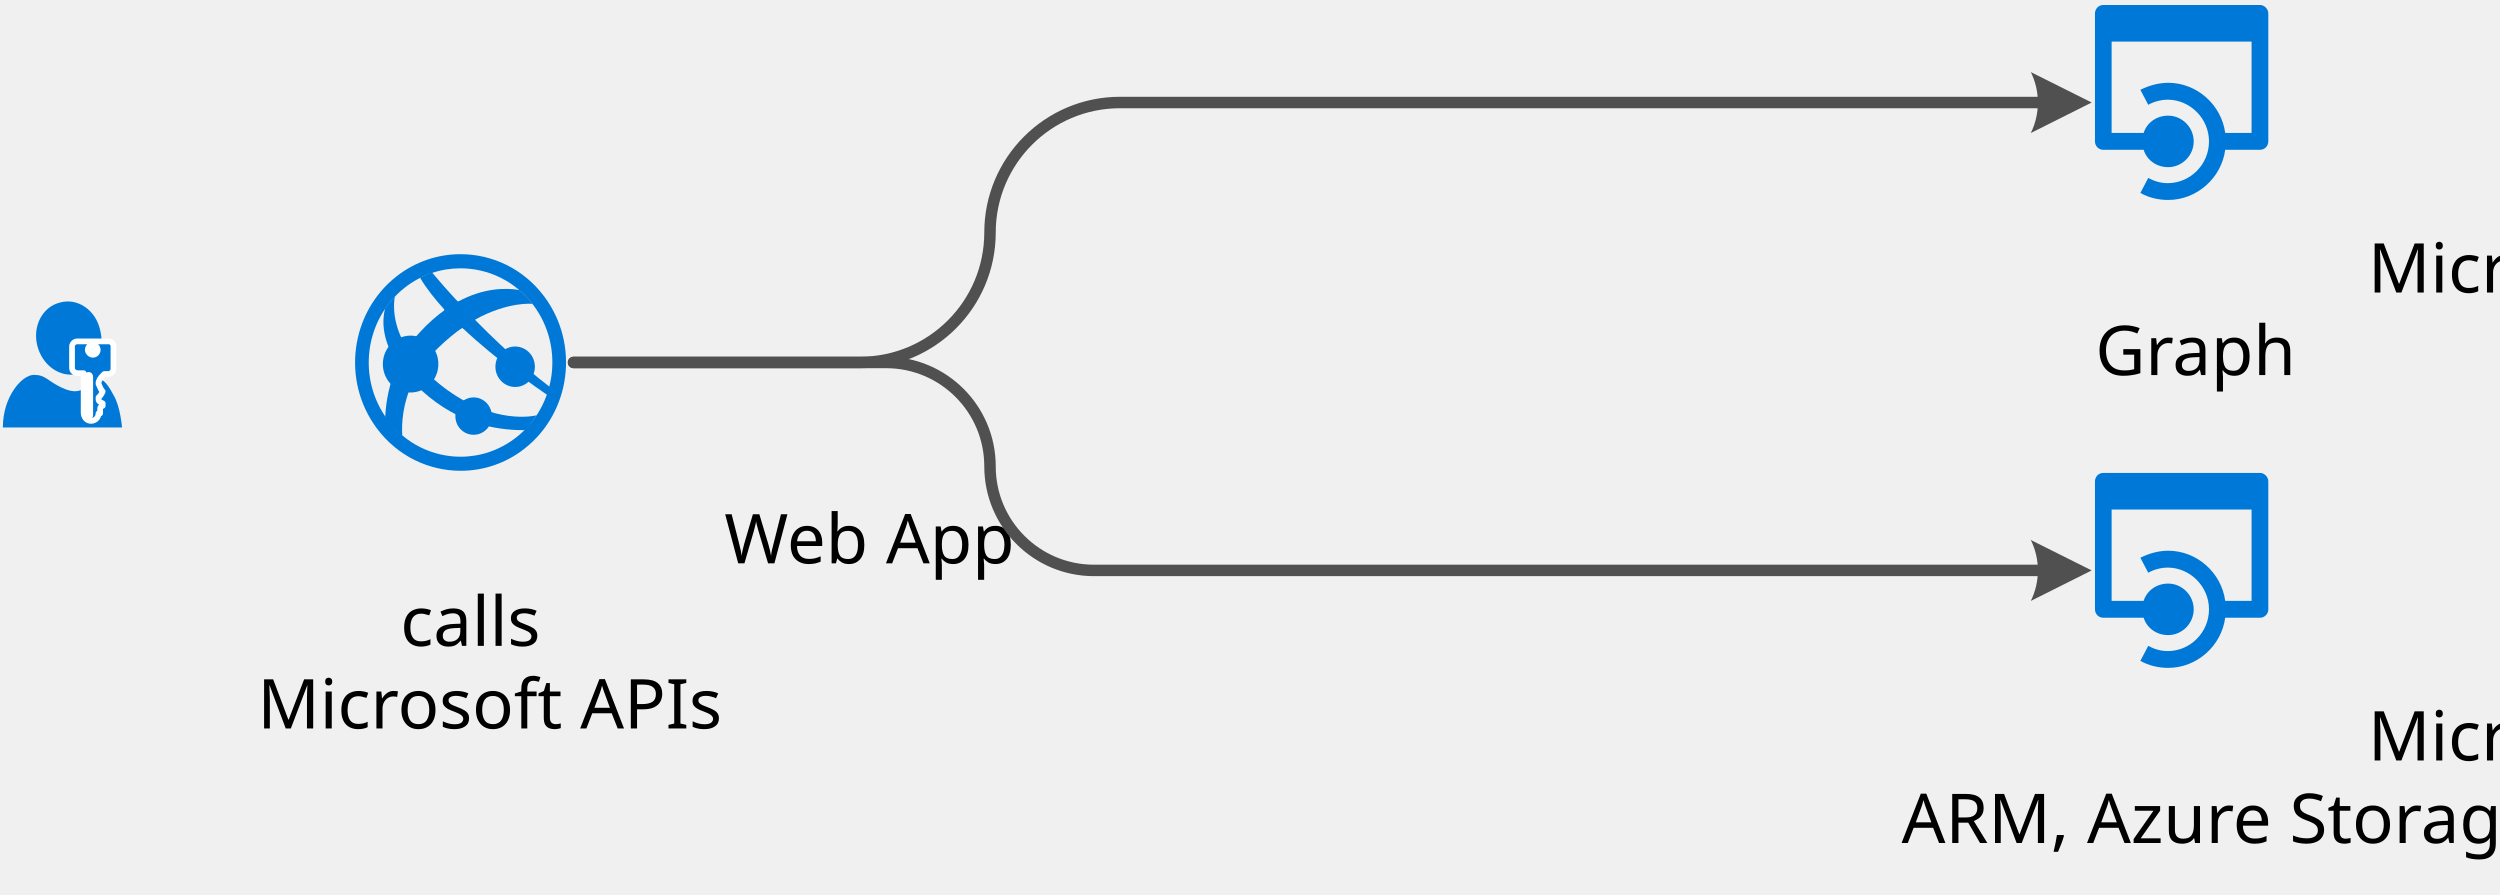
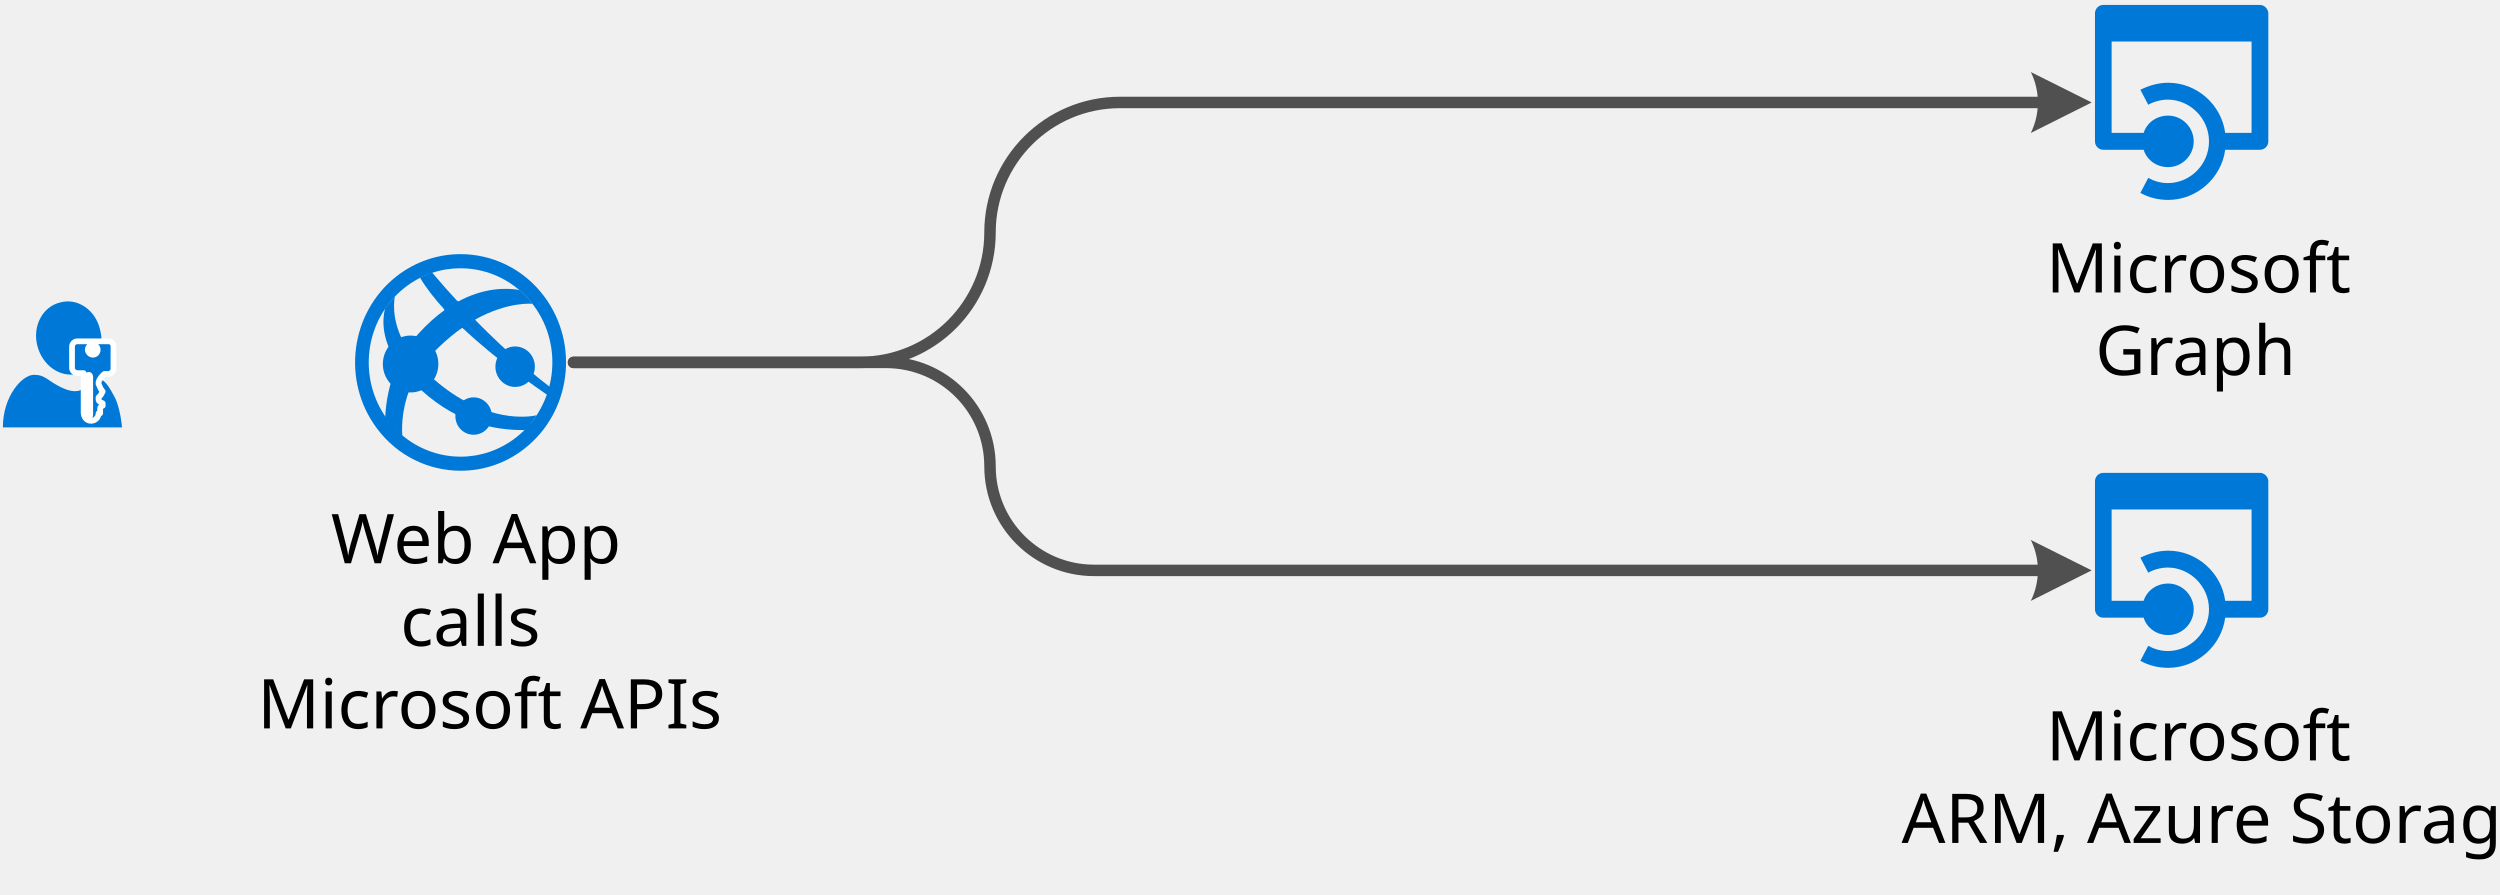
- <svg xmlns="http://www.w3.org/2000/svg" xmlns:ns1="http://schemas.microsoft.com/visio/2003/SVGExtensions/" xmlns:xlink="http://www.w3.org/1999/xlink" width="4.543in" height="1.625in" viewBox="0 0 327.088 116.984" xml:space="preserve" color-interpolation-filters="sRGB" class="st8">
-   <ns1:documentProperties ns1:langID="1036" ns1:metric="true" ns1:viewMarkup="false" />
-   <style type="text/css">
- 	
- 		.st1 {fill:#0078d7;stroke:none;stroke-linecap:round;stroke-linejoin:round;stroke-width:0.75}
- 		.st2 {fill:#000000;font-family:Calibri;font-size:0.75em}
- 		.st3 {font-size:1em}
- 		.st4 {fill:#0078d7;stroke:#ffffff;stroke-linecap:round;stroke-linejoin:round;stroke-width:0.75}
- 		.st5 {fill:#ffffff;stroke:none;stroke-linecap:round;stroke-linejoin:round;stroke-width:0.75}
- 		.st6 {marker-end:url(#mrkr5-72);stroke:#505050;stroke-linecap:round;stroke-linejoin:round;stroke-width:1.5}
- 		.st7 {fill:#505050;fill-opacity:1;stroke:#505050;stroke-opacity:1;stroke-width:0.373}
- 		.st8 {fill:none;fill-rule:evenodd;font-size:12px;overflow:visible;stroke-linecap:square;stroke-miterlimit:3}
- 	
- 	</style>
+ <svg xmlns="http://www.w3.org/2000/svg" xmlns:xlink="http://www.w3.org/1999/xlink" width="436.117" height="155.979" class="st8" color-interpolation-filters="sRGB" viewBox="0 0 327.088 116.984" xml:space="preserve">
+   <style type="text/css">.st1{fill:#0078d7;stroke:none;stroke-linecap:round;stroke-linejoin:round;stroke-width:.75}.st2{fill:#000;font-family:Calibri;font-size:.75em}.st3{font-size:1em}.st4,.st5{fill:#0078d7;stroke:#fff;stroke-linecap:round;stroke-linejoin:round;stroke-width:.75}.st5{fill:#fff;stroke:none}.st6,.st7{stroke:#505050}.st6{marker-end:url(#mrkr5-72);stroke-linecap:round;stroke-linejoin:round;stroke-width:1.5}.st7{fill:#505050;fill-opacity:1;stroke-opacity:1;stroke-width:.373}.st8{fill:none;fill-rule:evenodd;font-size:12px;overflow:visible;stroke-linecap:square;stroke-miterlimit:3}</style>
  <defs id="Markers">
    <g id="lend5">
-       <path d="M 2 1 L 0 0 L 1.981 -0.993 C 1.672 -0.365 1.673 0.373 1.985 1 " style="stroke:none" />
+       <path d="M 2 1 L 0 0 L 1.981 -0.993 C 1.672 -0.365 1.673 0.373 1.985 1" style="stroke:none" />
    </g>
-     <marker id="mrkr5-72" class="st7" ns1:arrowType="5" ns1:arrowSize="2" ns1:setback="4.69" refX="-4.69" orient="auto" markerUnits="strokeWidth" overflow="visible">
-       <use xlink:href="#lend5" transform="scale(-2.68,-2.68) " />
+     <marker id="mrkr5-72" class="st7" markerUnits="strokeWidth" orient="auto" overflow="visible" refX="-4.69">
+       <use transform="scale(-2.68,-2.68)" xlink:href="#lend5" />
    </marker>
  </defs>
-   <g ns1:mID="0" ns1:index="1" ns1:groupContext="foregroundPage">
-     <ns1:pageProperties ns1:drawingScale="0.0393701" ns1:pageScale="0.0393701" ns1:drawingUnits="24" ns1:shadowOffsetX="8.50394" ns1:shadowOffsetY="-8.50394" />
-     <ns1:layer ns1:name="Azure" ns1:index="0" />
-     <ns1:layer ns1:name="Connector" ns1:index="1" />
-     <g id="group186-1" transform="translate(44.6663,-55.3914)" ns1:mID="186" ns1:groupContext="group" ns1:layerMember="0">
-       <g id="group187-2" ns1:mID="187" ns1:groupContext="group" ns1:layerMember="0">
-         <g id="shape188-3" ns1:mID="188" ns1:groupContext="shape" ns1:layerMember="0">
-           <path d="M22.89 112.6 C20.71 114.31 18.14 115.14 15.6 115.14 C11.99 115.14 8.42 113.48 6.05 110.31 C2.02 104.9          3.02 97.17 8.29 93.02 C10.47 91.31 13.04 90.49 15.58 90.49 C19.2 90.49 22.76 92.15 25.13 95.32 C29.16          100.72 28.16 108.46 22.89 112.6 ZM26.55 94.19 C23.83 90.54 19.73 88.64 15.58 88.64 C12.66 88.64          9.7 89.59 7.19 91.56 C1.15 96.32 0 105.22 4.64 111.43 C7.35 115.08 11.46 116.98 15.6 116.98 C18.53          116.98 21.49 116.04 23.99 114.06 C30.03 109.31 31.18 100.41 26.55 94.19 Z" class="st1" />
+   <g>
+     <g id="group186-1" transform="translate(44.6663,-55.3914)">
+       <g id="group187-2">
+         <g id="shape188-3">
+           <path d="M22.89 112.6 C20.71 114.31 18.14 115.14 15.6 115.14 C11.99 115.14 8.42 113.48 6.05 110.31 C2.02 104.9 3.02 97.17 8.29 93.02 C10.47 91.31 13.04 90.49 15.58 90.49 C19.2 90.49 22.76 92.15 25.13 95.32 C29.16 100.72 28.16 108.46 22.89 112.6 ZM26.55 94.19 C23.83 90.54 19.73 88.64 15.58 88.64 C12.66 88.64 9.7 89.59 7.19 91.56 C1.15 96.32 0 105.22 4.64 111.43 C7.35 115.08 11.46 116.98 15.6 116.98 C18.53 116.98 21.49 116.04 23.99 114.06 C30.03 109.31 31.18 100.41 26.55 94.19 Z" class="st1" />
        </g>
      </g>
-       <g id="group189-5" transform="translate(4.95554,-4.39536)" ns1:mID="189" ns1:groupContext="group" ns1:layerMember="0">
-         <g id="group190-6" transform="translate(0.341805,-0.176482)" ns1:mID="190" ns1:groupContext="group" ns1:layerMember="0">
-           <g id="group191-7" transform="translate(0.437248,3.2685E-13)" ns1:mID="191" ns1:groupContext="group" ns1:layerMember="0">
-             <g id="shape192-8" ns1:mID="192" ns1:groupContext="shape" ns1:layerMember="0">
-               <path d="M3.62 109.96 C2.82 109.15 2.18 108.37 1.66 107.61 C0.51 110.03 0.1 112.51 0 114.49 C0.11 114.65            0.11 114.78 0.23 114.93 C0.81 115.69 1.53 116.41 2.23 116.98 C2.13 115.36 2.27 112.71 3.62            109.96 Z" class="st1" />
+       <g id="group189-5" transform="translate(4.95554,-4.39536)">
+         <g id="group190-6" transform="translate(0.341805,-0.176482)">
+           <g id="group191-7" transform="translate(0.437248,3.2685E-13)">
+             <g id="shape192-8">
+               <path d="M3.62 109.96 C2.82 109.15 2.18 108.37 1.66 107.61 C0.51 110.03 0.1 112.51 0 114.49 C0.11 114.65 0.11 114.78 0.23 114.93 C0.81 115.69 1.53 116.41 2.23 116.98 C2.13 115.36 2.27 112.71 3.62 109.96 Z" class="st1" />
            </g>
          </g>
-           <g id="shape193-10" ns1:mID="193" ns1:groupContext="shape" ns1:layerMember="0" transform="translate(3.29213,-8.97695)">
-             <path d="M4.94 109.49 C3.85 110.26 2.74 111.24 1.61 112.47 C0.99 113.14 0.46 113.82 0 114.52 C0.48 115.31           1.11 116.13 1.9 116.98 C2.49 116.12 3.22 115.26 4.1 114.42 C5.21 113.35 6.25 112.5 7.23 111.81           C6.43 111.05 5.65 110.28 4.94 109.49 Z" class="st1" />
+           <g id="shape193-10" transform="translate(3.29213,-8.97695)">
+             <path d="M4.94 109.49 C3.85 110.26 2.74 111.24 1.61 112.47 C0.99 113.14 0.46 113.82 0 114.52 C0.48 115.31 1.11 116.13 1.9 116.98 C2.49 116.12 3.22 115.26 4.1 114.42 C5.21 113.35 6.25 112.5 7.23 111.81 C6.43 111.05 5.65 110.28 4.94 109.49 Z" class="st1" />
          </g>
-           <g id="group194-12" transform="translate(9.93516,-15.1958)" ns1:mID="194" ns1:groupContext="group" ns1:layerMember="0">
-             <g id="shape195-13" ns1:mID="195" ns1:groupContext="shape" ns1:layerMember="0">
-               <path d="M9.77 114.91 C9.25 114.22 8.66 113.63 8.04 113.09 C6.18 112.79 3.3 112.83 0 114.63 C0.76 115.46            1.51 116.25 2.24 116.98 C6.64 114.55 9.77 114.91 9.77 114.91 Z" class="st1" />
+           <g id="group194-12" transform="translate(9.93516,-15.1958)">
+             <g id="shape195-13">
+               <path d="M9.77 114.91 C9.25 114.22 8.66 113.63 8.04 113.09 C6.18 112.79 3.3 112.83 0 114.63 C0.76 115.46 1.51 116.25 2.24 116.98 C6.64 114.55 9.77 114.91 9.77 114.91 Z" class="st1" />
            </g>
          </g>
-           <g id="group196-15" transform="translate(1.10162E-13,-9.38012)" ns1:mID="196" ns1:groupContext="group" ns1:layerMember="0">
-             <g id="shape197-16" ns1:mID="197" ns1:groupContext="shape" ns1:layerMember="0">
-               <path d="M2.1 116.98 C2.44 116.3 2.84 115.6 3.29 114.92 C1.4 111.85 1.49 109.31 1.69 108.13 C1.22 108.64            0.78 109.16 0.4 109.73 C0.02 111.34 -0 113.9 2.1 116.98 Z" class="st1" />
+           <g id="group196-15" transform="translate(1.10162E-13,-9.38012)">
+             <g id="shape197-16">
+               <path d="M2.1 116.98 C2.44 116.3 2.84 115.6 3.29 114.92 C1.4 111.85 1.49 109.31 1.69 108.13 C1.22 108.64 0.78 109.16 0.4 109.73 C0.02 111.34 -0 113.9 2.1 116.98 Z" class="st1" />
            </g>
          </g>
-           <g id="group198-18" transform="translate(4.05148,-0.740211)" ns1:mID="198" ns1:groupContext="group" ns1:layerMember="0">
-             <g id="shape199-19" ns1:mID="199" ns1:groupContext="shape" ns1:layerMember="0">
-               <path d="M3.41 110.88 C2.53 110.16 1.78 109.44 1.14 108.74 C0.68 109.4 0.31 110.05 0 110.69 C0.6 111.32            1.3 111.95 2.09 112.6 C7.01 116.61 11.9 116.98 14.65 116.98 C14.83 116.98 15.69 115.79 16.19            115.04 C14.96 115.3 9.7 115.99 3.41 110.88 Z" class="st1" />
+           <g id="group198-18" transform="translate(4.05148,-0.740211)">
+             <g id="shape199-19">
+               <path d="M3.41 110.88 C2.53 110.16 1.78 109.44 1.14 108.74 C0.68 109.4 0.31 110.05 0 110.69 C0.6 111.32 1.3 111.95 2.09 112.6 C7.01 116.61 11.9 116.98 14.65 116.98 C14.83 116.98 15.69 115.79 16.19 115.04 C14.96 115.3 9.7 115.99 3.41 110.88 Z" class="st1" />
            </g>
          </g>
-           <g id="group200-21" transform="translate(2.10339,-7.03041)" ns1:mID="200" ns1:groupContext="group" ns1:layerMember="0">
-             <g id="shape201-22" ns1:mID="201" ns1:groupContext="shape" ns1:layerMember="0">
-               <path d="M0 114.63 C0.51 115.4 1.15 116.17 1.95 116.98 C2.26 116.34 2.64 115.69 3.09 115.04 C2.3 114.18            1.67 113.36 1.19 112.57 C0.72 113.25 0.33 113.95 0 114.63 Z" class="st1" />
+           <g id="group200-21" transform="translate(2.10339,-7.03041)">
+             <g id="shape201-22">
+               <path d="M0 114.63 C0.51 115.4 1.15 116.17 1.95 116.98 C2.26 116.34 2.64 115.69 3.09 115.04 C2.3 114.18 1.67 113.36 1.19 112.57 C0.72 113.25 0.33 113.95 0 114.63 Z" class="st1" />
            </g>
          </g>
-           <g id="group202-24" transform="translate(10.5195,-5.3233)" ns1:mID="202" ns1:groupContext="group" ns1:layerMember="0">
-             <g id="shape203-25" ns1:mID="203" ns1:groupContext="shape" ns1:layerMember="0">
-               <path d="M0 108.16 C4.49 112.42 9.8 116.04 11.15 116.98 C11.29 116.63 11.38 116.29 11.48 115.93 C10.03            114.83 6.22 111.77 1.65 107.11 C1.12 107.41 0.57 107.76 0 108.16 Z" class="st1" />
+           <g id="group202-24" transform="translate(10.5195,-5.3233)">
+             <g id="shape203-25">
+               <path d="M0 108.16 C4.49 112.42 9.8 116.04 11.15 116.98 C11.29 116.63 11.38 116.29 11.48 115.93 C10.03 114.83 6.22 111.77 1.65 107.11 C1.12 107.41 0.57 107.76 0 108.16 Z" class="st1" />
            </g>
          </g>
-           <g id="group204-27" transform="translate(4.98729,-16.4714)" ns1:mID="204" ns1:groupContext="group" ns1:layerMember="0">
-             <g id="shape205-28" ns1:mID="205" ns1:groupContext="shape" ns1:layerMember="0">
-               <path d="M4.95 115.9 C3.85 114.72 2.73 113.45 1.59 112.1 C1.04 112.27 0.51 112.5 0 112.76 C0.84 114.17            1.97 115.6 3.24 116.98 C3.82 116.57 4.38 116.21 4.95 115.9 Z" class="st1" />
+           <g id="group204-27" transform="translate(4.98729,-16.4714)">
+             <g id="shape205-28">
+               <path d="M4.95 115.9 C3.85 114.72 2.73 113.45 1.59 112.1 C1.04 112.27 0.51 112.5 0 112.76 C0.84 114.17 1.97 115.6 3.24 116.98 C3.82 116.57 4.38 116.21 4.95 115.9 Z" class="st1" />
            </g>
          </g>
-           <g id="shape206-30" ns1:mID="206" ns1:groupContext="shape" ns1:layerMember="0" transform="translate(8.13763,-14.0503)">
-             <path d="M1.87 113.44 C1.31 113.75 0.57 114.21 0 114.63 C0.72 115.41 1.45 116.22 2.25 116.98 C2.82 116.58           3.59 116.1 4.12 115.8 C3.38 115.07 2.63 114.28 1.87 113.44 Z" class="st1" />
+           <g id="shape206-30" transform="translate(8.13763,-14.0503)">
+             <path d="M1.87 113.44 C1.31 113.75 0.57 114.21 0 114.63 C0.72 115.41 1.45 116.22 2.25 116.98 C2.82 116.58 3.59 116.1 4.12 115.8 C3.38 115.07 2.63 114.28 1.87 113.44 Z" class="st1" />
          </g>
-           <g id="shape207-32" ns1:mID="207" ns1:groupContext="shape" ns1:layerMember="0" transform="translate(8.1369,-14.0039)">
-             <path d="M1.67 113.29 C1.1 113.6 0.57 114 0 114.41 C0.72 115.2 1.74 116.22 2.54 116.98 C3.11 116.58 3.59           116.18 4.12 115.88 C3.38 115.15 2.42 114.12 1.67 113.29 Z" class="st1" />
+           <g id="shape207-32" transform="translate(8.1369,-14.0039)">
+             <path d="M1.67 113.29 C1.1 113.6 0.57 114 0 114.41 C0.72 115.2 1.74 116.22 2.54 116.98 C3.11 116.58 3.59 116.18 4.12 115.88 C3.38 115.15 2.42 114.12 1.67 113.29 Z" class="st1" />
          </g>
        </g>
-         <g id="group208-34" transform="translate(14.8617,-6.23662)" ns1:mID="208" ns1:groupContext="group" ns1:layerMember="0">
-           <g id="shape209-35" ns1:mID="209" ns1:groupContext="shape" ns1:layerMember="0">
-             <path d="M1.34 111.9 C0.22 112.78 0 114.45 0.86 115.6 C1.74 116.78 3.36 116.98 4.49 116.11 C5.61 115.22 5.83           113.55 4.97 112.39 C4.1 111.24 2.49 111 1.34 111.9 Z" class="st1" />
+         <g id="group208-34" transform="translate(14.8617,-6.23662)">
+           <g id="shape209-35">
+             <path d="M1.34 111.9 C0.22 112.78 0 114.45 0.86 115.6 C1.74 116.78 3.36 116.98 4.49 116.11 C5.61 115.22 5.83 113.55 4.97 112.39 C4.1 111.24 2.49 111 1.34 111.9 Z" class="st1" />
          </g>
        </g>
-         <g id="group210-37" transform="translate(9.65099,-2.13163E-13)" ns1:mID="210" ns1:groupContext="group" ns1:layerMember="0">
-           <g id="shape211-38" ns1:mID="211" ns1:groupContext="shape" ns1:layerMember="0">
-             <path d="M1.24 112.28 C0.2 113.09 -0 114.64 0.79 115.71 C1.6 116.78 3.1 116.98 4.15 116.16 C5.19 115.34 5.39           113.81 4.59 112.74 C3.79 111.66 2.29 111.46 1.24 112.28 Z" class="st1" />
+         <g id="group210-37" transform="translate(9.65099,-2.13163E-13)">
+           <g id="shape211-38">
+             <path d="M1.24 112.28 C0.2 113.09 -0 114.64 0.79 115.71 C1.6 116.78 3.1 116.98 4.15 116.16 C5.19 115.34 5.39 113.81 4.59 112.74 C3.79 111.66 2.29 111.46 1.24 112.28 Z" class="st1" />
          </g>
        </g>
-         <g id="group212-40" transform="translate(0,-5.36433)" ns1:mID="212" ns1:groupContext="group" ns1:layerMember="0">
-           <g id="shape213-41" ns1:mID="213" ns1:groupContext="shape" ns1:layerMember="0">
-             <path d="M1.89 109.82 C0.3 111.08 -0 113.4 1.21 115.04 C2.44 116.67 4.72 116.98 6.31 115.73 C7.9 114.48 8.2           112.15 6.98 110.5 C5.76 108.89 3.48 108.57 1.89 109.82 Z" class="st1" />
+         <g id="group212-40" transform="translate(0,-5.36433)">
+           <g id="shape213-41">
+             <path d="M1.89 109.82 C0.3 111.08 -0 113.4 1.21 115.04 C2.44 116.67 4.72 116.98 6.31 115.73 C7.9 114.48 8.2 112.15 6.98 110.5 C5.76 108.89 3.48 108.57 1.89 109.82 Z" class="st1" />
          </g>
        </g>
      </g>
-       <g id="shape186-43" ns1:mID="186" ns1:groupContext="groupContent" ns1:layerMember="0">
-         <ns1:textBlock ns1:margins="rect(4,4,4,4)" ns1:tabSpace="42.5197" />
-         <ns1:textRect cx="15.591" cy="137.186" width="63.2" height="40.404" />
-         <text x="-1.37" y="129.09" class="st2" ns1:langID="1033">
-           <ns1:paragraph ns1:horizAlign="1" />
-           <ns1:tabList />Web App<ns1:lf />
-           <tspan x="7.71" dy="1.2em" class="st3">calls <ns1:lf />
-           </tspan>
-           <tspan x="-10.99" dy="1.2em" class="st3">Microsoft APIs</tspan>
+       <g id="shape186-43">
+         <text x="-1.37" y="129.09" class="st2">Web App<tspan x="7.71" class="st3" dy="1.2em">calls </tspan>
+           <tspan x="-10.99" class="st3" dy="1.2em">Microsoft APIs</tspan>
        </text>
      </g>
    </g>
-     <g id="shape214-47" ns1:mID="214" ns1:groupContext="shape" ns1:layerMember="0" transform="translate(274.095,-90.8245)">
-       <ns1:textBlock ns1:margins="rect(4,4,4,4)" ns1:tabSpace="42.5197" />
-       <ns1:textRect cx="11.339" cy="131.786" width="45.52" height="29.604" />
-       <path d="M21.59 91.47 L1.09 91.47 C0.49 91.47 0 91.96 0 92.58 L0 109.32 C0 109.93 0.49 110.42 1.09 110.42 L6.37 110.42        C6.79 111.77 8.06 112.69 9.58 112.69 C11.4 112.69 12.92 111.16 12.92 109.32 C12.92 107.48 11.4 105.95 9.58        105.95 C8.06 105.95 6.79 106.87 6.37 108.21 L2.18 108.21 L2.18 96.26 L20.49 96.26 L20.49 108.21 L17.04 108.21        C16.55 104.53 13.34 101.65 9.58 101.65 C8.31 101.65 7.03 102.02 5.94 102.57 L6.97 104.53 C7.7 104.11 8.67        103.86 9.52 103.86 C12.43 103.86 14.92 106.31 14.92 109.32 C14.92 112.32 12.49 114.78 9.52 114.78 C8.61        114.78 7.76 114.53 6.97 114.1 L5.94 116.06 C7.03 116.68 8.31 116.98 9.58 116.98 C13.34 116.98 16.55 114.1        17.04 110.42 L21.59 110.42 C22.19 110.42 22.68 109.93 22.68 109.32 L22.68 92.58 C22.68 92.02 22.19 91.47        21.59 91.47 Z" class="st1" />
-       <text x="-6.4" y="129.09" class="st2" ns1:langID="1033">
-         <ns1:paragraph ns1:horizAlign="1" />
-         <ns1:tabList />Microsoft<ns1:lf />
-         <tspan x="0.05" dy="1.2em" class="st3">Graph</tspan>
+     <g id="shape214-47" transform="translate(274.095,-90.8245)">
+       <path d="M21.59 91.47 L1.09 91.47 C0.49 91.47 0 91.96 0 92.58 L0 109.32 C0 109.93 0.49 110.42 1.09 110.42 L6.37 110.42 C6.79 111.77 8.06 112.69 9.58 112.69 C11.4 112.69 12.92 111.16 12.92 109.32 C12.92 107.48 11.4 105.95 9.58 105.95 C8.06 105.95 6.79 106.87 6.37 108.21 L2.18 108.21 L2.18 96.26 L20.49 96.26 L20.49 108.21 L17.04 108.21 C16.55 104.53 13.34 101.65 9.58 101.65 C8.31 101.65 7.03 102.02 5.94 102.57 L6.97 104.53 C7.7 104.11 8.67 103.86 9.52 103.86 C12.43 103.86 14.92 106.31 14.92 109.32 C14.92 112.32 12.49 114.78 9.52 114.78 C8.61 114.78 7.76 114.53 6.97 114.1 L5.94 116.06 C7.03 116.68 8.31 116.98 9.58 116.98 C13.34 116.98 16.55 114.1 17.04 110.42 L21.59 110.42 C22.19 110.42 22.68 109.93 22.68 109.32 L22.68 92.58 C22.68 92.02 22.19 91.47 21.59 91.47 Z" class="st1" />
+       <text x="-6.4" y="129.09" class="st2">Microsoft<tspan x=".05" class="st3" dy="1.2em">Graph</tspan>
      </text>
    </g>
-     <g id="group215-51" transform="translate(0.375,-61.0607)" ns1:mID="215" ns1:groupContext="group" ns1:layerMember="0">
-       <g id="group216-52" ns1:mID="216" ns1:groupContext="group" ns1:layerMember="0">
-         <g id="group217-53" ns1:mID="217" ns1:groupContext="group" ns1:layerMember="0">
-           <g id="group218-54" transform="translate(3.8518,-6.4617)" ns1:mID="218" ns1:groupContext="group" ns1:layerMember="0">
-             <g id="shape219-55" ns1:mID="219" ns1:groupContext="shape" ns1:layerMember="0">
-               <path d="M3.62 107.1 C1.32 107.66 0 110.21 0.66 112.77 C1.32 115.32 3.62 116.98 5.93 116.43 C8.23 115.87            9.55 113.32 8.89 110.77 C8.34 108.1 5.93 106.44 3.62 107.1 Z" class="st1" />
+     <g id="group215-51" transform="translate(0.375,-61.0607)">
+       <g id="group216-52">
+         <g id="group217-53">
+           <g id="group218-54" transform="translate(3.8518,-6.4617)">
+             <g id="shape219-55">
+               <path d="M3.62 107.1 C1.32 107.66 0 110.21 0.66 112.77 C1.32 115.32 3.62 116.98 5.93 116.43 C8.23 115.87 9.55 113.32 8.89 110.77 C8.34 108.1 5.93 106.44 3.62 107.1 Z" class="st1" />
            </g>
          </g>
-           <g id="group220-57" ns1:mID="220" ns1:groupContext="group" ns1:layerMember="0">
-             <g id="shape221-58" ns1:mID="221" ns1:groupContext="shape" ns1:layerMember="0">
-               <path d="M12.41 110.66 C11.97 110.66 11.53 111.43 10.87 111.77 C10.21 112.1 9.55 112.65 7.69 111.77 C5.82            110.88 5.6 110.1 4.06 110.1 C2.53 110.1 0 112.88 0 116.98 L15.59 116.98 C15.59 116.98 15.37            114.21 14.49 112.77 C13.39 110.66 12.85 110.66 12.41 110.66 Z" class="st1" />
+           <g id="group220-57">
+             <g id="shape221-58">
+               <path d="M12.41 110.66 C11.97 110.66 11.53 111.43 10.87 111.77 C10.21 112.1 9.55 112.65 7.69 111.77 C5.82 110.88 5.6 110.1 4.06 110.1 C2.53 110.1 0 112.88 0 116.98 L15.59 116.98 C15.59 116.98 15.37 114.21 14.49 112.77 C13.39 110.66 12.85 110.66 12.41 110.66 Z" class="st1" />
            </g>
          </g>
        </g>
      </g>
-       <g id="group222-60" transform="translate(9.0485,-0.85947)" ns1:mID="222" ns1:groupContext="group" ns1:layerMember="0">
-         <g id="shape223-61" ns1:mID="223" ns1:groupContext="shape" ns1:layerMember="0">
-           <path d="M4.77 106.58 L0.65 106.58 C0.33 106.58 0 106.9 0 107.23 L0 110.08 C0 110.41 0.33 110.74 0.76 110.74          L1.52 110.74 L1.52 115.89 C1.52 116.55 1.95 116.98 2.49 116.98 C3.03 116.98 3.47 116.55 3.47 116          C3.58 116 3.68 116 3.68 116 C3.68 116 3.68 115.45 3.68 115.34 C3.68 115.12 4.01 115.01 4.01 115.01          C4.01 115.01 4.01 114.68 4.01 114.68 C3.68 114.57 3.47 114.35 3.47 114.24 L3.47 113.92 C3.58 113.81          3.68 113.7 3.68 113.7 C3.79 113.59 4.01 113.15 4.01 113.15 C4.01 113.15 3.68 112.71 3.68 112.6 C3.58          112.49 3.58 112.27 3.47 112.16 L3.47 111.94 C3.58 111.4 4.23 110.85 4.23 110.85 L4.77 110.85 C5.09          110.85 5.42 110.52 5.42 110.19 L5.42 107.23 C5.42 106.9 5.2 106.58 4.77 106.58 ZM2.38 116.11 C2.38          116.33 2.38 116.44 2.17 116.44 C1.95 116.44 1.95 116.22 1.95 116.11 L1.95 111.29 C1.95 111.07 2.06          110.96 2.17 110.96 C2.38 110.96 2.38 111.18 2.38 111.29 L2.38 116.11 ZM2.71 108.33 C2.38 108.33          2.06 108 2.06 107.67 C2.06 107.34 2.38 107.01 2.71 107.01 C3.03 107.01 3.36 107.34 3.36 107.67 C3.36          108 3.14 108.33 2.71 108.33 Z" class="st4" />
+       <g id="group222-60" transform="translate(9.0485,-0.85947)">
+         <g id="shape223-61">
+           <path d="M4.77 106.58 L0.65 106.58 C0.33 106.58 0 106.9 0 107.23 L0 110.08 C0 110.41 0.33 110.74 0.76 110.74 L1.52 110.74 L1.52 115.89 C1.52 116.55 1.95 116.98 2.49 116.98 C3.03 116.98 3.47 116.55 3.47 116 C3.58 116 3.68 116 3.68 116 C3.68 116 3.68 115.45 3.68 115.34 C3.68 115.12 4.01 115.01 4.01 115.01 C4.01 115.01 4.01 114.68 4.01 114.68 C3.68 114.57 3.47 114.35 3.47 114.24 L3.47 113.92 C3.58 113.81 3.68 113.7 3.68 113.7 C3.79 113.59 4.01 113.15 4.01 113.15 C4.01 113.15 3.68 112.71 3.68 112.6 C3.58 112.49 3.58 112.27 3.47 112.16 L3.47 111.94 C3.58 111.4 4.23 110.85 4.23 110.85 L4.77 110.85 C5.09 110.85 5.42 110.52 5.42 110.19 L5.42 107.23 C5.42 106.9 5.2 106.58 4.77 106.58 ZM2.38 116.11 C2.38 116.33 2.38 116.44 2.17 116.44 C1.95 116.44 1.95 116.22 1.95 116.11 L1.95 111.29 C1.95 111.07 2.06 110.96 2.17 110.96 C2.38 110.96 2.38 111.18 2.38 111.29 L2.38 116.11 ZM2.71 108.33 C2.38 108.33 2.06 108 2.06 107.67 C2.06 107.34 2.38 107.01 2.71 107.01 C3.03 107.01 3.36 107.34 3.36 107.67 C3.36 108 3.14 108.33 2.71 108.33 Z" class="st4" />
        </g>
-         <g id="shape224-63" ns1:mID="224" ns1:groupContext="shape" ns1:layerMember="0" transform="translate(1.92482,-0.570755)">
-           <path d="M0.22 116.98 C0.11 116.98 0 116.87 0 116.76 L0 111.77 C0 111.66 0.11 111.54 0.22 111.54 C0.33 111.54          0.44 111.66 0.44 111.77 L0.44 116.87 C0.44 116.98 0.33 116.98 0.22 116.98 Z" class="st5" />
+         <g id="shape224-63" transform="translate(1.92482,-0.570755)">
+           <path d="M0.22 116.98 C0.11 116.98 0 116.87 0 116.76 L0 111.77 C0 111.66 0.11 111.54 0.22 111.54 C0.33 111.54 0.44 111.66 0.44 111.77 L0.44 116.87 C0.44 116.98 0.33 116.98 0.22 116.98 Z" class="st5" />
        </g>
-         <g id="shape225-65" ns1:mID="225" ns1:groupContext="shape" ns1:layerMember="0" transform="translate(2.05993,-8.66317)">
-           <ellipse cx="0.659" cy="116.318" rx="0.659" ry="0.666" class="st5" />
+         <g id="shape225-65" transform="translate(2.05993,-8.66317)">
+           <ellipse cx=".659" cy="116.318" class="st5" rx=".659" ry=".666" />
        </g>
      </g>
    </g>
-     <g id="shape226-67" ns1:mID="226" ns1:groupContext="shape" ns1:layerMember="1;0" transform="translate(75.0386,-69.5646)">
-       <path d="M0 116.98 L37.48 116.98 A17.008 17.008 -180 0 0 54.49 99.98 L54.49 99.98 A17.008 17.008 0 0 1 71.5 82.97        L191.59 82.97" class="st6" />
+     <g id="shape226-67" transform="translate(75.0386,-69.5646)">
+       <path d="M0 116.98 L37.48 116.98 A17.008 17.008 -180 0 0 54.49 99.98 L54.49 99.98 A17.008 17.008 0 0 1 71.5 82.97 L191.59 82.97" class="st6" />
    </g>
-     <g id="shape227-73" ns1:mID="227" ns1:groupContext="shape" ns1:layerMember="0" transform="translate(274.095,-29.6036)">
-       <ns1:textBlock ns1:margins="rect(4,4,4,4)" ns1:tabSpace="42.5197" />
-       <ns1:textRect cx="11.339" cy="131.786" width="83.31" height="29.604" />
-       <path d="M21.59 91.47 L1.09 91.47 C0.49 91.47 0 91.96 0 92.58 L0 109.32 C0 109.93 0.49 110.42 1.09 110.42 L6.37 110.42        C6.79 111.77 8.06 112.69 9.58 112.69 C11.4 112.69 12.92 111.16 12.92 109.32 C12.92 107.48 11.4 105.95 9.58        105.95 C8.06 105.95 6.79 106.87 6.37 108.21 L2.18 108.21 L2.18 96.26 L20.49 96.26 L20.49 108.21 L17.04 108.21        C16.55 104.53 13.34 101.65 9.58 101.65 C8.31 101.65 7.03 102.02 5.94 102.57 L6.97 104.53 C7.7 104.11 8.67        103.86 9.52 103.86 C12.43 103.86 14.92 106.31 14.92 109.32 C14.92 112.32 12.49 114.78 9.52 114.78 C8.61        114.78 7.76 114.53 6.97 114.1 L5.94 116.06 C7.03 116.68 8.31 116.98 9.58 116.98 C13.34 116.98 16.55 114.1        17.04 110.42 L21.59 110.42 C22.19 110.42 22.68 109.93 22.68 109.32 L22.68 92.58 C22.68 92.02 22.19 91.47        21.59 91.47 Z" class="st1" />
-       <text x="-6.4" y="129.09" class="st2" ns1:langID="1033">
-         <ns1:paragraph ns1:horizAlign="1" />
-         <ns1:tabList />Microsoft<ns1:lf />
-         <tspan x="-25.3" dy="1.2em" class="st3">ARM, Azure Storage</tspan>
+     <g id="shape227-73" transform="translate(274.095,-29.6036)">
+       <path d="M21.59 91.47 L1.09 91.47 C0.49 91.47 0 91.96 0 92.58 L0 109.32 C0 109.93 0.49 110.42 1.09 110.42 L6.37 110.42 C6.79 111.77 8.06 112.69 9.58 112.69 C11.4 112.69 12.92 111.16 12.92 109.32 C12.92 107.48 11.4 105.95 9.58 105.95 C8.06 105.95 6.79 106.87 6.37 108.21 L2.18 108.21 L2.18 96.26 L20.49 96.26 L20.49 108.21 L17.04 108.21 C16.55 104.53 13.34 101.65 9.58 101.65 C8.31 101.65 7.03 102.02 5.94 102.57 L6.97 104.53 C7.7 104.11 8.67 103.86 9.52 103.86 C12.43 103.86 14.92 106.31 14.92 109.32 C14.92 112.32 12.49 114.78 9.52 114.78 C8.61 114.78 7.76 114.53 6.97 114.1 L5.94 116.06 C7.03 116.68 8.31 116.98 9.58 116.98 C13.34 116.98 16.55 114.1 17.04 110.42 L21.59 110.42 C22.19 110.42 22.68 109.93 22.68 109.32 L22.68 92.58 C22.68 92.02 22.19 91.47 21.59 91.47 Z" class="st1" />
+       <text x="-6.4" y="129.09" class="st2">Microsoft<tspan x="-25.3" class="st3" dy="1.2em">ARM, Azure Storage</tspan>
      </text>
    </g>
-     <g id="shape228-77" ns1:mID="228" ns1:groupContext="shape" ns1:layerMember="1;0" transform="translate(75.0386,-69.5646)">
-       <path d="M0 116.98 L40.89 116.98 A13.603 13.603 0 0 1 54.49 130.59 L54.49 130.59 A13.603 13.603 -180 0 0 68.09 144.19        L191.59 144.19" class="st6" />
+     <g id="shape228-77" transform="translate(75.0386,-69.5646)">
+       <path d="M0 116.98 L40.89 116.98 A13.603 13.603 0 0 1 54.49 130.59 L54.49 130.59 A13.603 13.603 -180 0 0 68.09 144.19 L191.59 144.19" class="st6" />
    </g>
  </g>
</svg>
